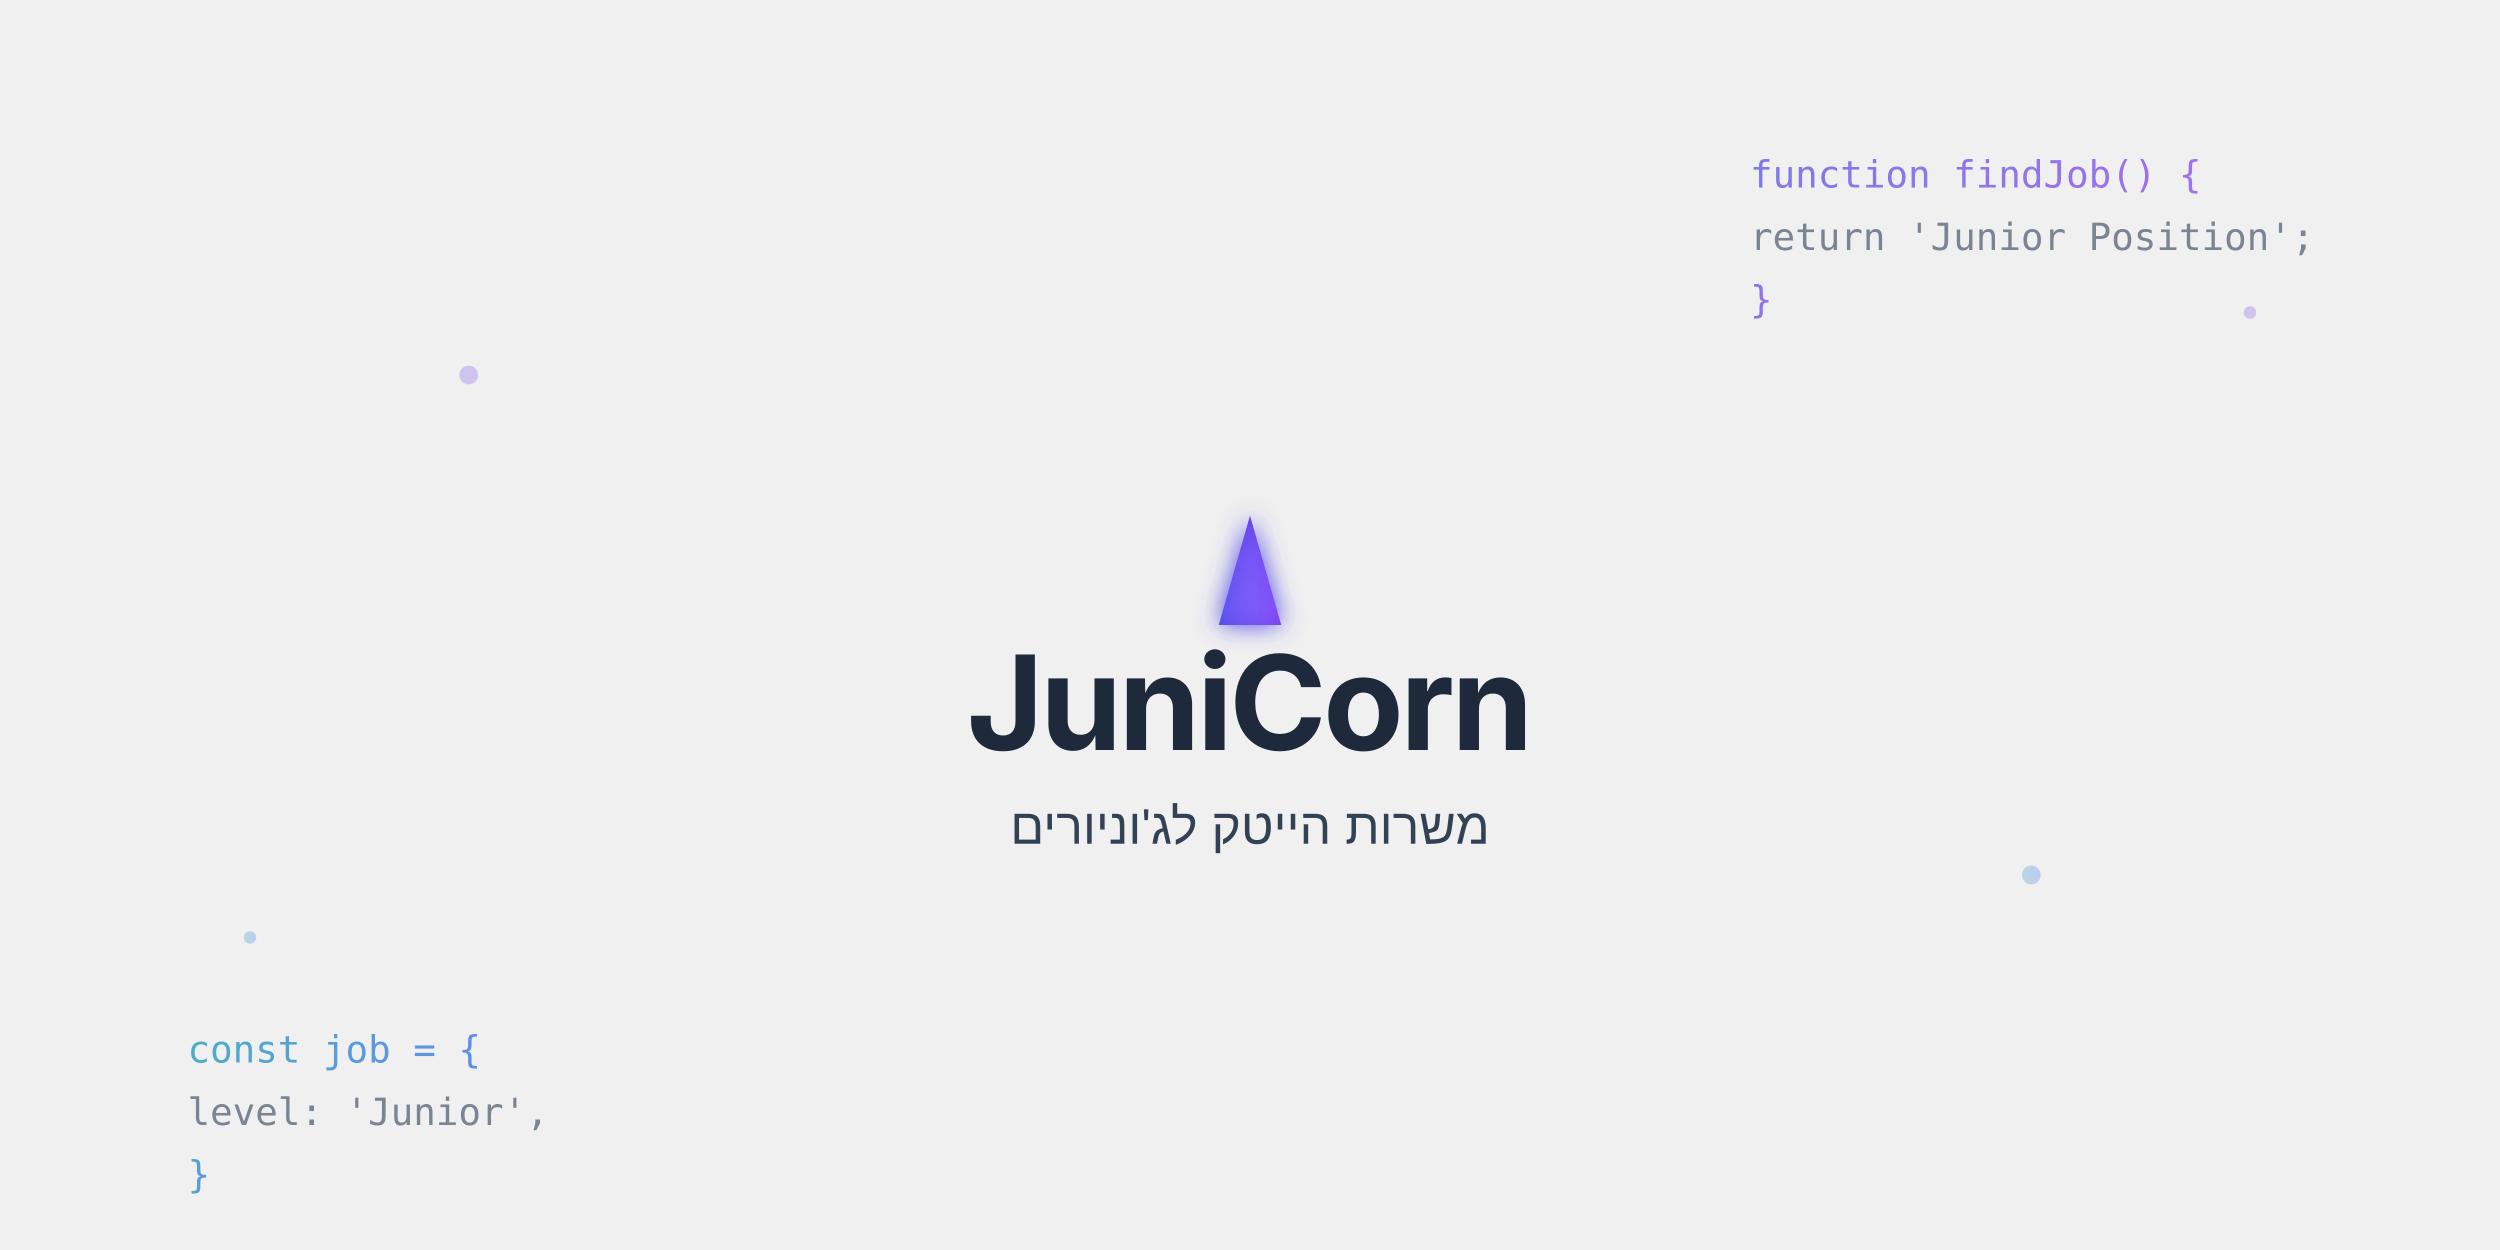
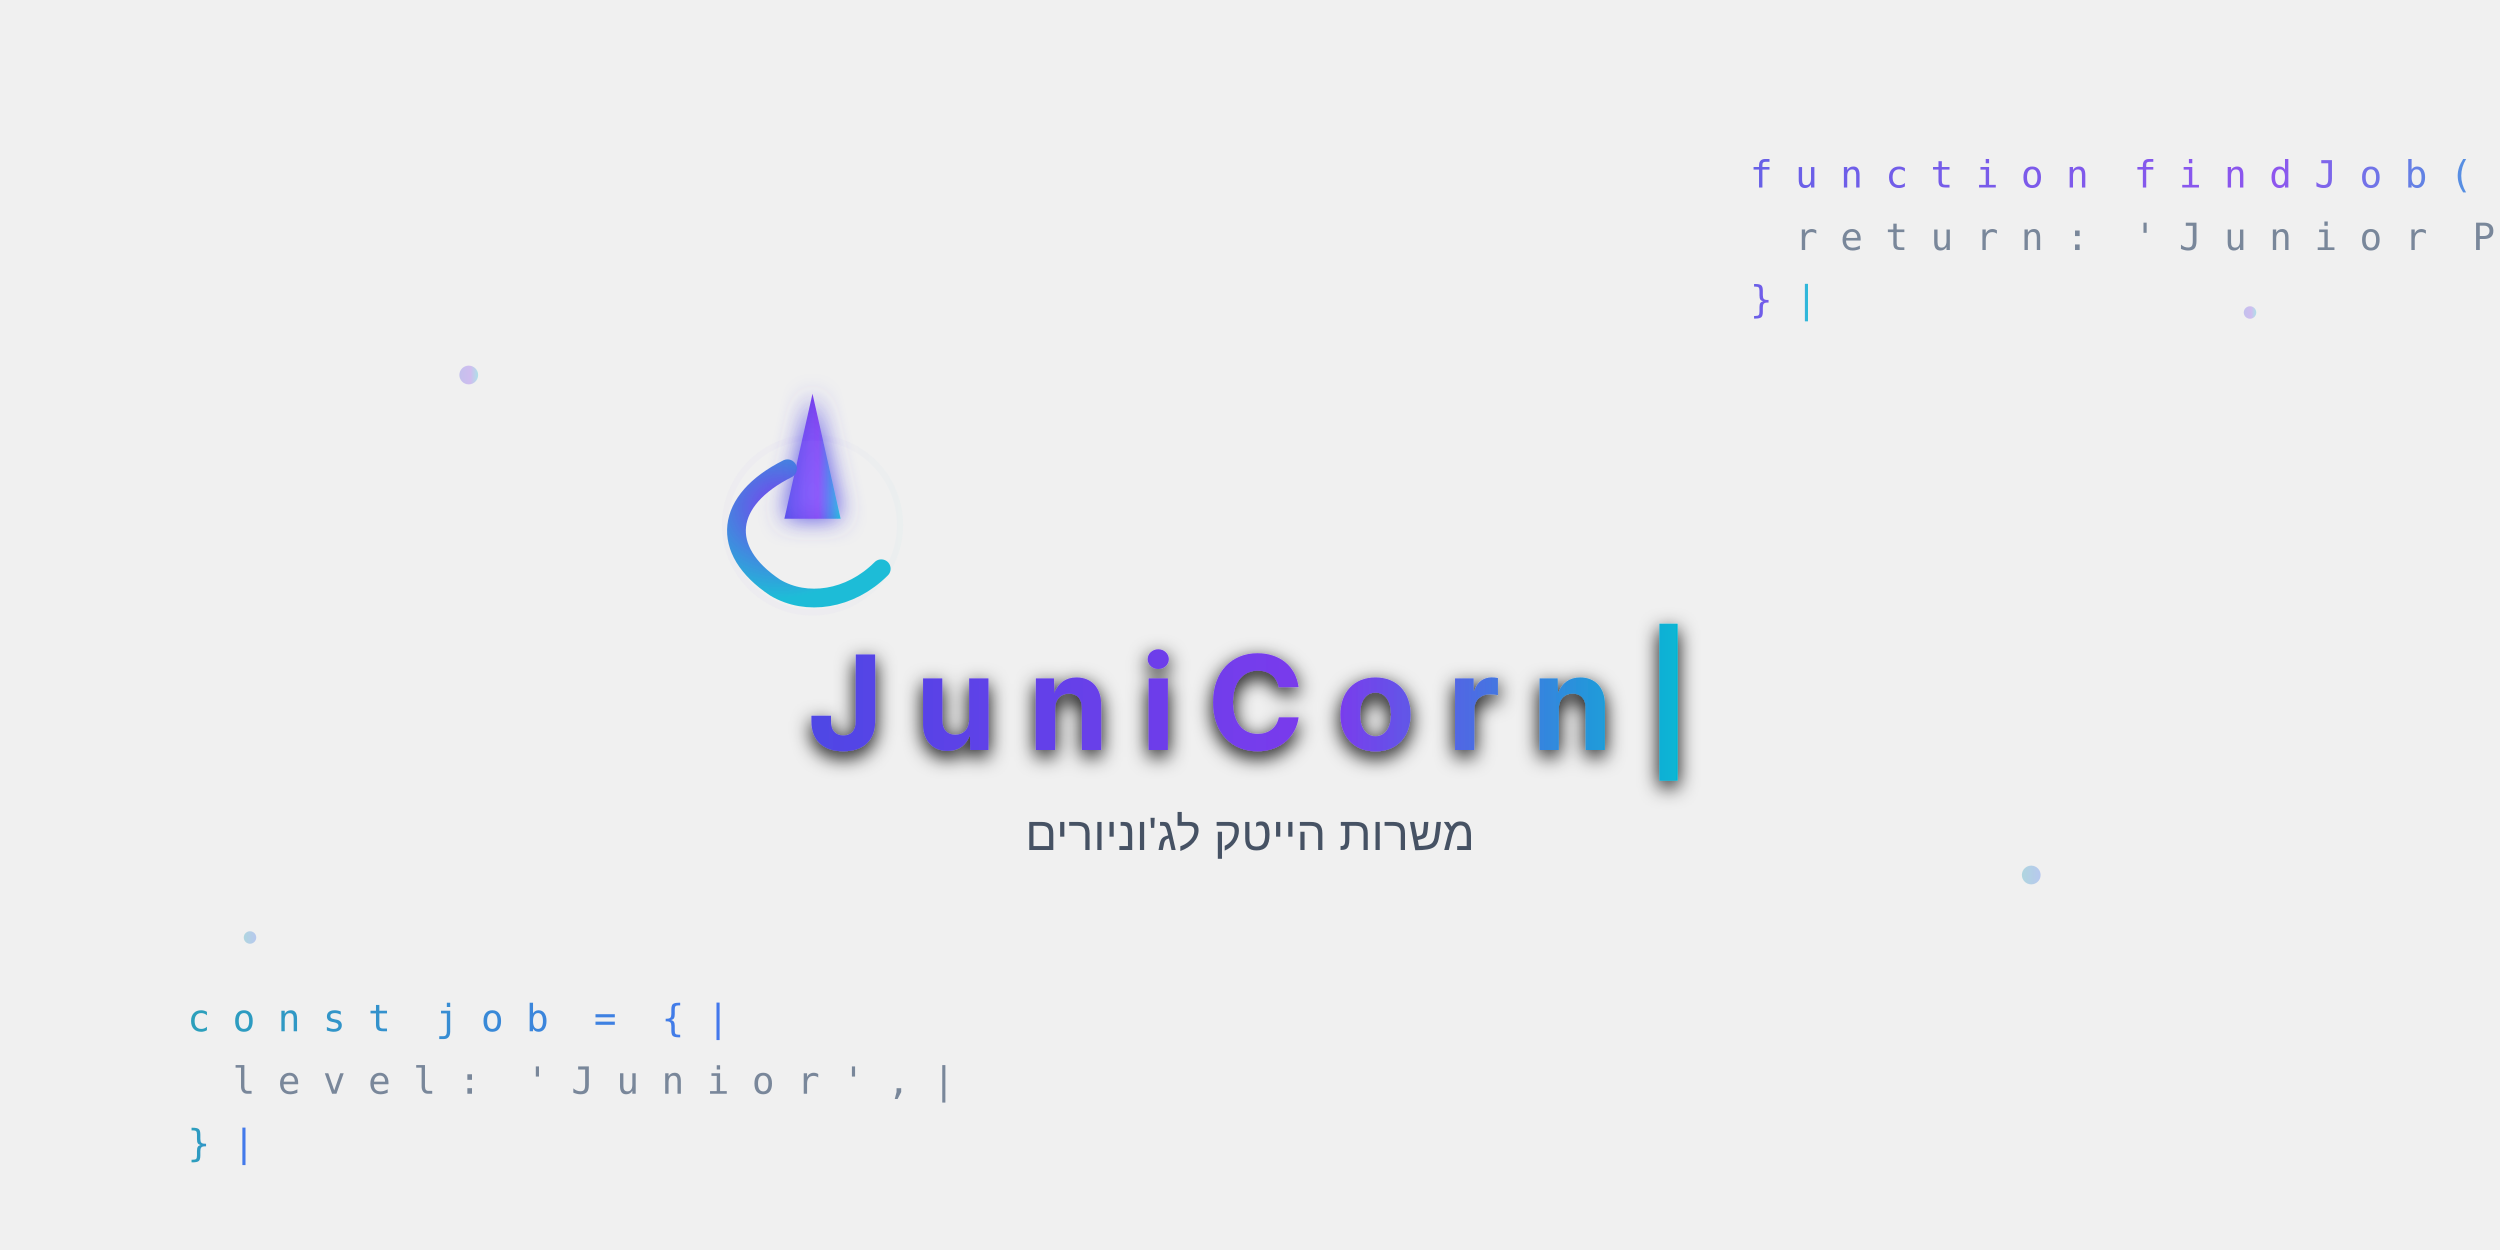
<svg xmlns="http://www.w3.org/2000/svg" viewBox="0 0 800 400" preserveAspectRatio="xMidYMid meet">
  <defs>
    <linearGradient id="brandGradient" x1="0%" y1="0%" x2="100%" y2="0%">
      <stop offset="0%" stop-color="#4f46e5" />
-       <stop offset="100%" stop-color="#7c3aed" />
+       <stop offset="60%" stop-color="#7c3aed" />
+       <stop offset="100%" stop-color="#06b6d4" />
    </linearGradient>
    <linearGradient id="accentGradient" x1="0%" y1="0%" x2="100%" y2="0%">
      <stop offset="0%" stop-color="#0891b2" />
      <stop offset="100%" stop-color="#2563eb" />
    </linearGradient>
+     <radialGradient id="maneGradient" cx="30%" cy="30%" r="70%">
+       <stop offset="0%" stop-color="#7c3aed" stop-opacity="1" />
+       <stop offset="100%" stop-color="#06b6d4" stop-opacity="0.9" />
+     </radialGradient>
    <filter id="softGlow" height="300%" width="300%" x="-75%" y="-75%">
      <feGaussianBlur in="SourceAlpha" stdDeviation="4" result="blur" />
      <feFlood flood-color="#4f46e5" result="glowColor" />
      <feComposite in="glowColor" in2="blur" operator="in" result="softGlow" />
      <feBlend in="SourceGraphic" in2="softGlow" mode="screen" />
    </filter>
+     <filter id="textShadow" x="-50%" y="-50%" width="200%" height="200%">
+       <feOffset dx="0" dy="2" in="SourceAlpha" result="off" />
+       <feGaussianBlur in="off" stdDeviation="3" result="blur" />
+       <feBlend in="SourceGraphic" in2="blur" mode="normal" />
+     </filter>
+     <style type="text/css">
+       .brand { font-family: Inter, 'Segoe UI', system-ui, -apple-system, 'Helvetica Neue', Arial; font-weight:700; font-size:42px; letter-spacing:-0.02em }
+       .tag   { font-family: Arial, Helvetica, sans-serif; font-size:15px; font-weight:500 }
+       .code  { font-family: 'JetBrains Mono', Consolas, monospace; font-size:12px }
+     </style>
  </defs>
  <g transform="translate(400, 200)">
-     <path d="M0,-35 L10,0 L-10,0 Z" fill="url(#brandGradient)" filter="url(#softGlow)" />
-     <text x="0" y="40" text-anchor="middle" font-family="Inter, Segoe UI, system-ui, sans-serif" font-size="42" font-weight="700" fill="#1e293b" letter-spacing="-0.025em">
-       JuniCorn
-     </text>
-     <text x="0" y="70" text-anchor="middle" font-family="Arial, Helvetica, sans-serif" font-size="16" font-weight="500" fill="#334155">
+     <g transform="translate(-140,-30)">
+       <path d="M0,-44 L9,-4 L-9,-4 Z" fill="url(#brandGradient)" filter="url(#softGlow)" />
+       <circle cx="0" cy="-2" r="28" fill="#ffffff" opacity="0.02" stroke="url(#brandGradient)" stroke-width="2" />
+       <path d="M-8,-20 C-28,-10 -30,6 -12,18 C-2,24 12,22 22,12" fill="none" stroke="url(#maneGradient)" stroke-width="6" stroke-linecap="round" />
+     </g>
+     <text x="0" y="40" text-anchor="middle" class="brand" filter="url(#textShadow)">
+       <tspan opacity="0" fill="url(#brandGradient)">J<animate attributeName="opacity" values="0;1;1;0" keyTimes="0;0.03;0.88;1" dur="9s" begin="0s" repeatCount="indefinite" fill="remove" />
+       </tspan>
+       <tspan opacity="0" fill="url(#brandGradient)">u<animate attributeName="opacity" values="0;1;1;0" keyTimes="0;0.03;0.88;1" dur="9s" begin="0.06s" repeatCount="indefinite" fill="remove" />
+       </tspan>
+       <tspan opacity="0" fill="url(#brandGradient)">n<animate attributeName="opacity" values="0;1;1;0" keyTimes="0;0.03;0.88;1" dur="9s" begin="0.12s" repeatCount="indefinite" fill="remove" />
+       </tspan>
+       <tspan opacity="0" fill="url(#brandGradient)">i<animate attributeName="opacity" values="0;1;1;0" keyTimes="0;0.03;0.88;1" dur="9s" begin="0.18s" repeatCount="indefinite" fill="remove" />
+       </tspan>
+       <tspan opacity="0" fill="url(#brandGradient)">C<animate attributeName="opacity" values="0;1;1;0" keyTimes="0;0.03;0.88;1" dur="9s" begin="0.24s" repeatCount="indefinite" fill="remove" />
+       </tspan>
+       <tspan opacity="0" fill="url(#brandGradient)">o<animate attributeName="opacity" values="0;1;1;0" keyTimes="0;0.03;0.88;1" dur="9s" begin="0.30s" repeatCount="indefinite" fill="remove" />
+       </tspan>
+       <tspan opacity="0" fill="url(#brandGradient)">r<animate attributeName="opacity" values="0;1;1;0" keyTimes="0;0.03;0.88;1" dur="9s" begin="0.36s" repeatCount="indefinite" fill="remove" />
+       </tspan>
+       <tspan opacity="0" fill="url(#brandGradient)">n<animate attributeName="opacity" values="0;1;1;0" keyTimes="0;0.03;0.88;1" dur="9s" begin="0.42s" repeatCount="indefinite" fill="remove" />
+       </tspan>
+       <tspan fill="url(#brandGradient)">|<animate attributeName="opacity" values="0;1;0;0" keyTimes="0;0.02;0.9;1" dur="9s" begin="0.52s" repeatCount="indefinite" />
+       </tspan>
+     </text>
+     <text x="0" y="72" text-anchor="middle" class="tag" fill="rgba(51,65,85,0.9)">
      משרות הייטק לג'וניורים
    </text>
  </g>
-   <g opacity="0.7">
-     <text x="60" y="340" font-family="JetBrains Mono, Consolas, monospace" font-size="12" font-weight="500" fill="url(#accentGradient)">
-       <tspan>const job = {</tspan>
-       <animate attributeName="opacity" values="0;1" dur="0.5s" begin="0s" fill="freeze" />
-     </text>
-     <text x="60" y="360" font-family="JetBrains Mono, Consolas, monospace" font-size="12" font-weight="400" fill="#475569">
-       <tspan>  level: 'Junior',</tspan>
-       <animate attributeName="opacity" values="0;1" dur="0.5s" begin="1s" fill="freeze" />
-     </text>
-     <text x="60" y="380" font-family="JetBrains Mono, Consolas, monospace" font-size="12" font-weight="400" fill="url(#accentGradient)">
-       <tspan>}</tspan>
-       <animate attributeName="opacity" values="0;1" dur="0.5s" begin="2s" fill="freeze" />
-     </text>
-     <text x="560" y="60" font-family="JetBrains Mono, Consolas, monospace" font-size="12" font-weight="500" fill="url(#brandGradient)">
-       <tspan>function findJob() {</tspan>
-       <animate attributeName="opacity" values="0;1" dur="0.5s" begin="3s" fill="freeze" />
-     </text>
-     <text x="560" y="80" font-family="JetBrains Mono, Consolas, monospace" font-size="12" font-weight="400" fill="#475569">
-       <tspan>  return 'Junior Position';</tspan>
-       <animate attributeName="opacity" values="0;1" dur="0.5s" begin="4s" fill="freeze" />
-     </text>
-     <text x="560" y="100" font-family="JetBrains Mono, Consolas, monospace" font-size="12" font-weight="500" fill="url(#brandGradient)">
-       <tspan>}</tspan>
-       <animate attributeName="opacity" values="0;1" dur="0.5s" begin="4.5s" fill="freeze" />
+   <g opacity="0.85">
+     <text x="60" y="330" class="code" font-weight="500" fill="url(#accentGradient)">
+       <tspan opacity="0">c<animate attributeName="opacity" values="0;1;1;0" keyTimes="0;0.03;0.88;1" dur="9s" begin="0s" repeatCount="indefinite" fill="remove" />
+       </tspan>
+       <tspan opacity="0">o<animate attributeName="opacity" values="0;1;1;0" keyTimes="0;0.03;0.88;1" dur="9s" begin="0.06s" repeatCount="indefinite" fill="remove" />
+       </tspan>
+       <tspan opacity="0">n<animate attributeName="opacity" values="0;1;1;0" keyTimes="0;0.03;0.88;1" dur="9s" begin="0.12s" repeatCount="indefinite" fill="remove" />
+       </tspan>
+       <tspan opacity="0">s<animate attributeName="opacity" values="0;1;1;0" keyTimes="0;0.03;0.88;1" dur="9s" begin="0.18s" repeatCount="indefinite" fill="remove" />
+       </tspan>
+       <tspan opacity="0">t<animate attributeName="opacity" values="0;1;1;0" keyTimes="0;0.03;0.88;1" dur="9s" begin="0.24s" repeatCount="indefinite" fill="remove" />
+       </tspan>
+       <tspan opacity="0">
+         <animate attributeName="opacity" values="0;1;1;0" keyTimes="0;0.03;0.88;1" dur="9s" begin="0.30s" repeatCount="indefinite" fill="remove" />
+       </tspan>
+       <tspan opacity="0">j<animate attributeName="opacity" values="0;1;1;0" keyTimes="0;0.03;0.88;1" dur="9s" begin="0.36s" repeatCount="indefinite" fill="remove" />
+       </tspan>
+       <tspan opacity="0">o<animate attributeName="opacity" values="0;1;1;0" keyTimes="0;0.03;0.88;1" dur="9s" begin="0.42s" repeatCount="indefinite" fill="remove" />
+       </tspan>
+       <tspan opacity="0">b<animate attributeName="opacity" values="0;1;1;0" keyTimes="0;0.03;0.88;1" dur="9s" begin="0.48s" repeatCount="indefinite" fill="remove" />
+       </tspan>
+       <tspan opacity="0">
+         <animate attributeName="opacity" values="0;1;1;0" keyTimes="0;0.03;0.88;1" dur="9s" begin="0.54s" repeatCount="indefinite" fill="remove" />
+       </tspan>
+       <tspan opacity="0">=<animate attributeName="opacity" values="0;1;1;0" keyTimes="0;0.03;0.88;1" dur="9s" begin="0.60s" repeatCount="indefinite" fill="remove" />
+       </tspan>
+       <tspan opacity="0">
+         <animate attributeName="opacity" values="0;1;1;0" keyTimes="0;0.03;0.88;1" dur="9s" begin="0.66s" repeatCount="indefinite" fill="remove" />
+       </tspan>
+       <tspan opacity="0">{<animate attributeName="opacity" values="0;1;1;0" keyTimes="0;0.03;0.88;1" dur="9s" begin="0.72s" repeatCount="indefinite" fill="remove" />
+       </tspan>
+       <tspan fill="url(#accentGradient)">
+         |<animate attributeName="opacity" values="0;1;0;0" keyTimes="0;0.02;0.9;1" dur="9s" begin="0.82s" repeatCount="indefinite" />
+       </tspan>
+     </text>
+     <text x="60" y="350" class="code" font-weight="400" fill="#64748b">
+       <tspan opacity="0">
+         <animate attributeName="opacity" values="0;1;1;0" keyTimes="0;0.03;0.88;1" dur="9s" begin="1.00s" repeatCount="indefinite" fill="remove" />
+       </tspan>
+       <tspan opacity="0">
+         <animate attributeName="opacity" values="0;1;1;0" keyTimes="0;0.03;0.88;1" dur="9s" begin="1.06s" repeatCount="indefinite" fill="remove" />
+       </tspan>
+       <tspan opacity="0">l<animate attributeName="opacity" values="0;1;1;0" keyTimes="0;0.03;0.88;1" dur="9s" begin="1.12s" repeatCount="indefinite" fill="remove" />
+       </tspan>
+       <tspan opacity="0">e<animate attributeName="opacity" values="0;1;1;0" keyTimes="0;0.03;0.88;1" dur="9s" begin="1.18s" repeatCount="indefinite" fill="remove" />
+       </tspan>
+       <tspan opacity="0">v<animate attributeName="opacity" values="0;1;1;0" keyTimes="0;0.03;0.88;1" dur="9s" begin="1.24s" repeatCount="indefinite" fill="remove" />
+       </tspan>
+       <tspan opacity="0">e<animate attributeName="opacity" values="0;1;1;0" keyTimes="0;0.03;0.88;1" dur="9s" begin="1.30s" repeatCount="indefinite" fill="remove" />
+       </tspan>
+       <tspan opacity="0">l<animate attributeName="opacity" values="0;1;1;0" keyTimes="0;0.03;0.88;1" dur="9s" begin="1.36s" repeatCount="indefinite" fill="remove" />
+       </tspan>
+       <tspan opacity="0">:<animate attributeName="opacity" values="0;1;1;0" keyTimes="0;0.03;0.88;1" dur="9s" begin="1.42s" repeatCount="indefinite" fill="remove" />
+       </tspan>
+       <tspan opacity="0">
+         <animate attributeName="opacity" values="0;1;1;0" keyTimes="0;0.03;0.88;1" dur="9s" begin="1.48s" repeatCount="indefinite" fill="remove" />
+       </tspan>
+       <tspan opacity="0">'<animate attributeName="opacity" values="0;1;1;0" keyTimes="0;0.03;0.88;1" dur="9s" begin="1.54s" repeatCount="indefinite" fill="remove" />
+       </tspan>
+       <tspan opacity="0">J<animate attributeName="opacity" values="0;1;1;0" keyTimes="0;0.03;0.88;1" dur="9s" begin="1.60s" repeatCount="indefinite" fill="remove" />
+       </tspan>
+       <tspan opacity="0">u<animate attributeName="opacity" values="0;1;1;0" keyTimes="0;0.03;0.88;1" dur="9s" begin="1.66s" repeatCount="indefinite" fill="remove" />
+       </tspan>
+       <tspan opacity="0">n<animate attributeName="opacity" values="0;1;1;0" keyTimes="0;0.03;0.88;1" dur="9s" begin="1.72s" repeatCount="indefinite" fill="remove" />
+       </tspan>
+       <tspan opacity="0">i<animate attributeName="opacity" values="0;1;1;0" keyTimes="0;0.03;0.88;1" dur="9s" begin="1.78s" repeatCount="indefinite" fill="remove" />
+       </tspan>
+       <tspan opacity="0">o<animate attributeName="opacity" values="0;1;1;0" keyTimes="0;0.03;0.88;1" dur="9s" begin="1.84s" repeatCount="indefinite" fill="remove" />
+       </tspan>
+       <tspan opacity="0">r<animate attributeName="opacity" values="0;1;1;0" keyTimes="0;0.03;0.88;1" dur="9s" begin="1.90s" repeatCount="indefinite" fill="remove" />
+       </tspan>
+       <tspan opacity="0">'<animate attributeName="opacity" values="0;1;1;0" keyTimes="0;0.03;0.88;1" dur="9s" begin="1.96s" repeatCount="indefinite" fill="remove" />
+       </tspan>
+       <tspan opacity="0">,<animate attributeName="opacity" values="0;1;1;0" keyTimes="0;0.03;0.88;1" dur="9s" begin="2.02s" repeatCount="indefinite" fill="remove" />
+       </tspan>
+       <tspan fill="#64748b">
+         |<animate attributeName="opacity" values="0;1;0;0" keyTimes="0;0.02;0.9;1" dur="9s" begin="2.12s" repeatCount="indefinite" />
+       </tspan>
+     </text>
+     <text x="60" y="370" class="code" font-weight="400" fill="url(#accentGradient)">
+       <tspan opacity="0">}<animate attributeName="opacity" values="0;1;1;0" keyTimes="0;0.03;0.88;1" dur="9s" begin="2.28s" repeatCount="indefinite" fill="remove" />
+       </tspan>
+       <tspan fill="url(#accentGradient)">
+         |<animate attributeName="opacity" values="0;1;0;0" keyTimes="0;0.02;0.9;1" dur="9s" begin="2.40s" repeatCount="indefinite" />
+       </tspan>
+     </text>
+     <text x="560" y="60" class="code" font-weight="500" fill="url(#brandGradient)">
+       <tspan opacity="0">f<animate attributeName="opacity" values="0;1;1;0" keyTimes="0;0.03;0.88;1" dur="9s" begin="3.00s" repeatCount="indefinite" fill="remove" />
+       </tspan>
+       <tspan opacity="0">u<animate attributeName="opacity" values="0;1;1;0" keyTimes="0;0.03;0.88;1" dur="9s" begin="3.06s" repeatCount="indefinite" fill="remove" />
+       </tspan>
+       <tspan opacity="0">n<animate attributeName="opacity" values="0;1;1;0" keyTimes="0;0.03;0.88;1" dur="9s" begin="3.12s" repeatCount="indefinite" fill="remove" />
+       </tspan>
+       <tspan opacity="0">c<animate attributeName="opacity" values="0;1;1;0" keyTimes="0;0.03;0.88;1" dur="9s" begin="3.18s" repeatCount="indefinite" fill="remove" />
+       </tspan>
+       <tspan opacity="0">t<animate attributeName="opacity" values="0;1;1;0" keyTimes="0;0.03;0.88;1" dur="9s" begin="3.24s" repeatCount="indefinite" fill="remove" />
+       </tspan>
+       <tspan opacity="0">i<animate attributeName="opacity" values="0;1;1;0" keyTimes="0;0.03;0.88;1" dur="9s" begin="3.30s" repeatCount="indefinite" fill="remove" />
+       </tspan>
+       <tspan opacity="0">o<animate attributeName="opacity" values="0;1;1;0" keyTimes="0;0.03;0.88;1" dur="9s" begin="3.36s" repeatCount="indefinite" fill="remove" />
+       </tspan>
+       <tspan opacity="0">n<animate attributeName="opacity" values="0;1;1;0" keyTimes="0;0.03;0.88;1" dur="9s" begin="3.42s" repeatCount="indefinite" fill="remove" />
+       </tspan>
+       <tspan opacity="0">
+         <animate attributeName="opacity" values="0;1;1;0" keyTimes="0;0.03;0.88;1" dur="9s" begin="3.48s" repeatCount="indefinite" fill="remove" />
+       </tspan>
+       <tspan opacity="0">f<animate attributeName="opacity" values="0;1;1;0" keyTimes="0;0.03;0.88;1" dur="9s" begin="3.54s" repeatCount="indefinite" fill="remove" />
+       </tspan>
+       <tspan opacity="0">i<animate attributeName="opacity" values="0;1;1;0" keyTimes="0;0.03;0.88;1" dur="9s" begin="3.60s" repeatCount="indefinite" fill="remove" />
+       </tspan>
+       <tspan opacity="0">n<animate attributeName="opacity" values="0;1;1;0" keyTimes="0;0.03;0.88;1" dur="9s" begin="3.66s" repeatCount="indefinite" fill="remove" />
+       </tspan>
+       <tspan opacity="0">d<animate attributeName="opacity" values="0;1;1;0" keyTimes="0;0.03;0.88;1" dur="9s" begin="3.72s" repeatCount="indefinite" fill="remove" />
+       </tspan>
+       <tspan opacity="0">J<animate attributeName="opacity" values="0;1;1;0" keyTimes="0;0.03;0.88;1" dur="9s" begin="3.78s" repeatCount="indefinite" fill="remove" />
+       </tspan>
+       <tspan opacity="0">o<animate attributeName="opacity" values="0;1;1;0" keyTimes="0;0.03;0.88;1" dur="9s" begin="3.84s" repeatCount="indefinite" fill="remove" />
+       </tspan>
+       <tspan opacity="0">b<animate attributeName="opacity" values="0;1;1;0" keyTimes="0;0.03;0.88;1" dur="9s" begin="3.90s" repeatCount="indefinite" fill="remove" />
+       </tspan>
+       <tspan opacity="0">(<animate attributeName="opacity" values="0;1;1;0" keyTimes="0;0.03;0.88;1" dur="9s" begin="3.96s" repeatCount="indefinite" fill="remove" />
+       </tspan>
+       <tspan opacity="0">)<animate attributeName="opacity" values="0;1;1;0" keyTimes="0;0.03;0.88;1" dur="9s" begin="4.02s" repeatCount="indefinite" fill="remove" />
+       </tspan>
+       <tspan opacity="0">
+         <animate attributeName="opacity" values="0;1;1;0" keyTimes="0;0.03;0.88;1" dur="9s" begin="4.08s" repeatCount="indefinite" fill="remove" />
+       </tspan>
+       <tspan opacity="0">{<animate attributeName="opacity" values="0;1;1;0" keyTimes="0;0.03;0.88;1" dur="9s" begin="4.14s" repeatCount="indefinite" fill="remove" />
+       </tspan>
+       <tspan fill="url(#brandGradient)">
+         |<animate attributeName="opacity" values="0;1;0;0" keyTimes="0;0.02;0.9;1" dur="9s" begin="4.26s" repeatCount="indefinite" />
+       </tspan>
+     </text>
+     <text x="560" y="80" class="code" font-weight="400" fill="#64748b">
+       <tspan opacity="0">
+         <animate attributeName="opacity" values="0;1;1;0" keyTimes="0;0.03;0.88;1" dur="9s" begin="4.80s" repeatCount="indefinite" fill="remove" />
+       </tspan>
+       <tspan opacity="0">
+         <animate attributeName="opacity" values="0;1;1;0" keyTimes="0;0.03;0.88;1" dur="9s" begin="4.86s" repeatCount="indefinite" fill="remove" />
+       </tspan>
+       <tspan opacity="0">r<animate attributeName="opacity" values="0;1;1;0" keyTimes="0;0.03;0.88;1" dur="9s" begin="4.92s" repeatCount="indefinite" fill="remove" />
+       </tspan>
+       <tspan opacity="0">e<animate attributeName="opacity" values="0;1;1;0" keyTimes="0;0.03;0.88;1" dur="9s" begin="4.98s" repeatCount="indefinite" fill="remove" />
+       </tspan>
+       <tspan opacity="0">t<animate attributeName="opacity" values="0;1;1;0" keyTimes="0;0.03;0.88;1" dur="9s" begin="5.04s" repeatCount="indefinite" fill="remove" />
+       </tspan>
+       <tspan opacity="0">u<animate attributeName="opacity" values="0;1;1;0" keyTimes="0;0.03;0.88;1" dur="9s" begin="5.10s" repeatCount="indefinite" fill="remove" />
+       </tspan>
+       <tspan opacity="0">r<animate attributeName="opacity" values="0;1;1;0" keyTimes="0;0.03;0.88;1" dur="9s" begin="5.16s" repeatCount="indefinite" fill="remove" />
+       </tspan>
+       <tspan opacity="0">n<animate attributeName="opacity" values="0;1;1;0" keyTimes="0;0.03;0.88;1" dur="9s" begin="5.22s" repeatCount="indefinite" fill="remove" />
+       </tspan>
+       <tspan opacity="0">:<animate attributeName="opacity" values="0;1;1;0" keyTimes="0;0.03;0.88;1" dur="9s" begin="5.28s" repeatCount="indefinite" fill="remove" />
+       </tspan>
+       <tspan opacity="0">
+         <animate attributeName="opacity" values="0;1;1;0" keyTimes="0;0.03;0.88;1" dur="9s" begin="5.34s" repeatCount="indefinite" fill="remove" />
+       </tspan>
+       <tspan opacity="0">'<animate attributeName="opacity" values="0;1;1;0" keyTimes="0;0.03;0.88;1" dur="9s" begin="5.40s" repeatCount="indefinite" fill="remove" />
+       </tspan>
+       <tspan opacity="0">J<animate attributeName="opacity" values="0;1;1;0" keyTimes="0;0.03;0.88;1" dur="9s" begin="5.46s" repeatCount="indefinite" fill="remove" />
+       </tspan>
+       <tspan opacity="0">u<animate attributeName="opacity" values="0;1;1;0" keyTimes="0;0.03;0.88;1" dur="9s" begin="5.52s" repeatCount="indefinite" fill="remove" />
+       </tspan>
+       <tspan opacity="0">n<animate attributeName="opacity" values="0;1;1;0" keyTimes="0;0.03;0.88;1" dur="9s" begin="5.58s" repeatCount="indefinite" fill="remove" />
+       </tspan>
+       <tspan opacity="0">i<animate attributeName="opacity" values="0;1;1;0" keyTimes="0;0.03;0.88;1" dur="9s" begin="5.64s" repeatCount="indefinite" fill="remove" />
+       </tspan>
+       <tspan opacity="0">o<animate attributeName="opacity" values="0;1;1;0" keyTimes="0;0.03;0.88;1" dur="9s" begin="5.70s" repeatCount="indefinite" fill="remove" />
+       </tspan>
+       <tspan opacity="0">r<animate attributeName="opacity" values="0;1;1;0" keyTimes="0;0.03;0.88;1" dur="9s" begin="5.76s" repeatCount="indefinite" fill="remove" />
+       </tspan>
+       <tspan opacity="0">
+         <animate attributeName="opacity" values="0;1;1;0" keyTimes="0;0.03;0.88;1" dur="9s" begin="5.82s" repeatCount="indefinite" fill="remove" />
+       </tspan>
+       <tspan opacity="0">P<animate attributeName="opacity" values="0;1;1;0" keyTimes="0;0.03;0.88;1" dur="9s" begin="5.88s" repeatCount="indefinite" fill="remove" />
+       </tspan>
+       <tspan opacity="0">o<animate attributeName="opacity" values="0;1;1;0" keyTimes="0;0.03;0.88;1" dur="9s" begin="5.94s" repeatCount="indefinite" fill="remove" />
+       </tspan>
+       <tspan opacity="0">s<animate attributeName="opacity" values="0;1;1;0" keyTimes="0;0.03;0.88;1" dur="9s" begin="6.00s" repeatCount="indefinite" fill="remove" />
+       </tspan>
+       <tspan opacity="0">i<animate attributeName="opacity" values="0;1;1;0" keyTimes="0;0.03;0.88;1" dur="9s" begin="6.06s" repeatCount="indefinite" fill="remove" />
+       </tspan>
+       <tspan opacity="0">t<animate attributeName="opacity" values="0;1;1;0" keyTimes="0;0.03;0.88;1" dur="9s" begin="6.12s" repeatCount="indefinite" fill="remove" />
+       </tspan>
+       <tspan opacity="0">i<animate attributeName="opacity" values="0;1;1;0" keyTimes="0;0.03;0.88;1" dur="9s" begin="6.18s" repeatCount="indefinite" fill="remove" />
+       </tspan>
+       <tspan opacity="0">o<animate attributeName="opacity" values="0;1;1;0" keyTimes="0;0.03;0.88;1" dur="9s" begin="6.24s" repeatCount="indefinite" fill="remove" />
+       </tspan>
+       <tspan opacity="0">n<animate attributeName="opacity" values="0;1;1;0" keyTimes="0;0.03;0.88;1" dur="9s" begin="6.30s" repeatCount="indefinite" fill="remove" />
+       </tspan>
+       <tspan opacity="0">'<animate attributeName="opacity" values="0;1;1;0" keyTimes="0;0.03;0.88;1" dur="9s" begin="6.36s" repeatCount="indefinite" fill="remove" />
+       </tspan>
+       <tspan opacity="0">;<animate attributeName="opacity" values="0;1;1;0" keyTimes="0;0.03;0.88;1" dur="9s" begin="6.42s" repeatCount="indefinite" fill="remove" />
+       </tspan>
+       <tspan fill="#64748b">
+         |<animate attributeName="opacity" values="0;1;0;0" keyTimes="0;0.02;0.9;1" dur="9s" begin="6.54s" repeatCount="indefinite" />
+       </tspan>
+     </text>
+     <text x="560" y="100" class="code" font-weight="500" fill="url(#brandGradient)">
+       <tspan opacity="0">}<animate attributeName="opacity" values="0;1;1;0" keyTimes="0;0.03;0.88;1" dur="9s" begin="6.90s" repeatCount="indefinite" fill="remove" />
+       </tspan>
+       <tspan fill="url(#brandGradient)">
+         |<animate attributeName="opacity" values="0;1;0;0" keyTimes="0;0.02;0.9;1" dur="9s" begin="7.00s" repeatCount="indefinite" />
+       </tspan>
    </text>
  </g>
-   <g opacity="0.25">
-     <circle cx="150" cy="120" r="3" fill="url(#brandGradient)" />
-     <circle cx="650" cy="280" r="3" fill="url(#accentGradient)" />
+   <g opacity="0.28">
+     <circle cx="150" cy="120" r="3" fill="url(#brandGradient)">
+       <animate attributeName="r" values="2;4;2" dur="6s" repeatCount="indefinite" />
+     </circle>
+     <circle cx="650" cy="280" r="3" fill="url(#accentGradient)">
+       <animate attributeName="r" values="2;4;2" dur="5.5s" repeatCount="indefinite" />
+     </circle>
    <circle cx="720" cy="100" r="2" fill="url(#brandGradient)" />
    <circle cx="80" cy="300" r="2" fill="url(#accentGradient)" />
  </g>
</svg>
